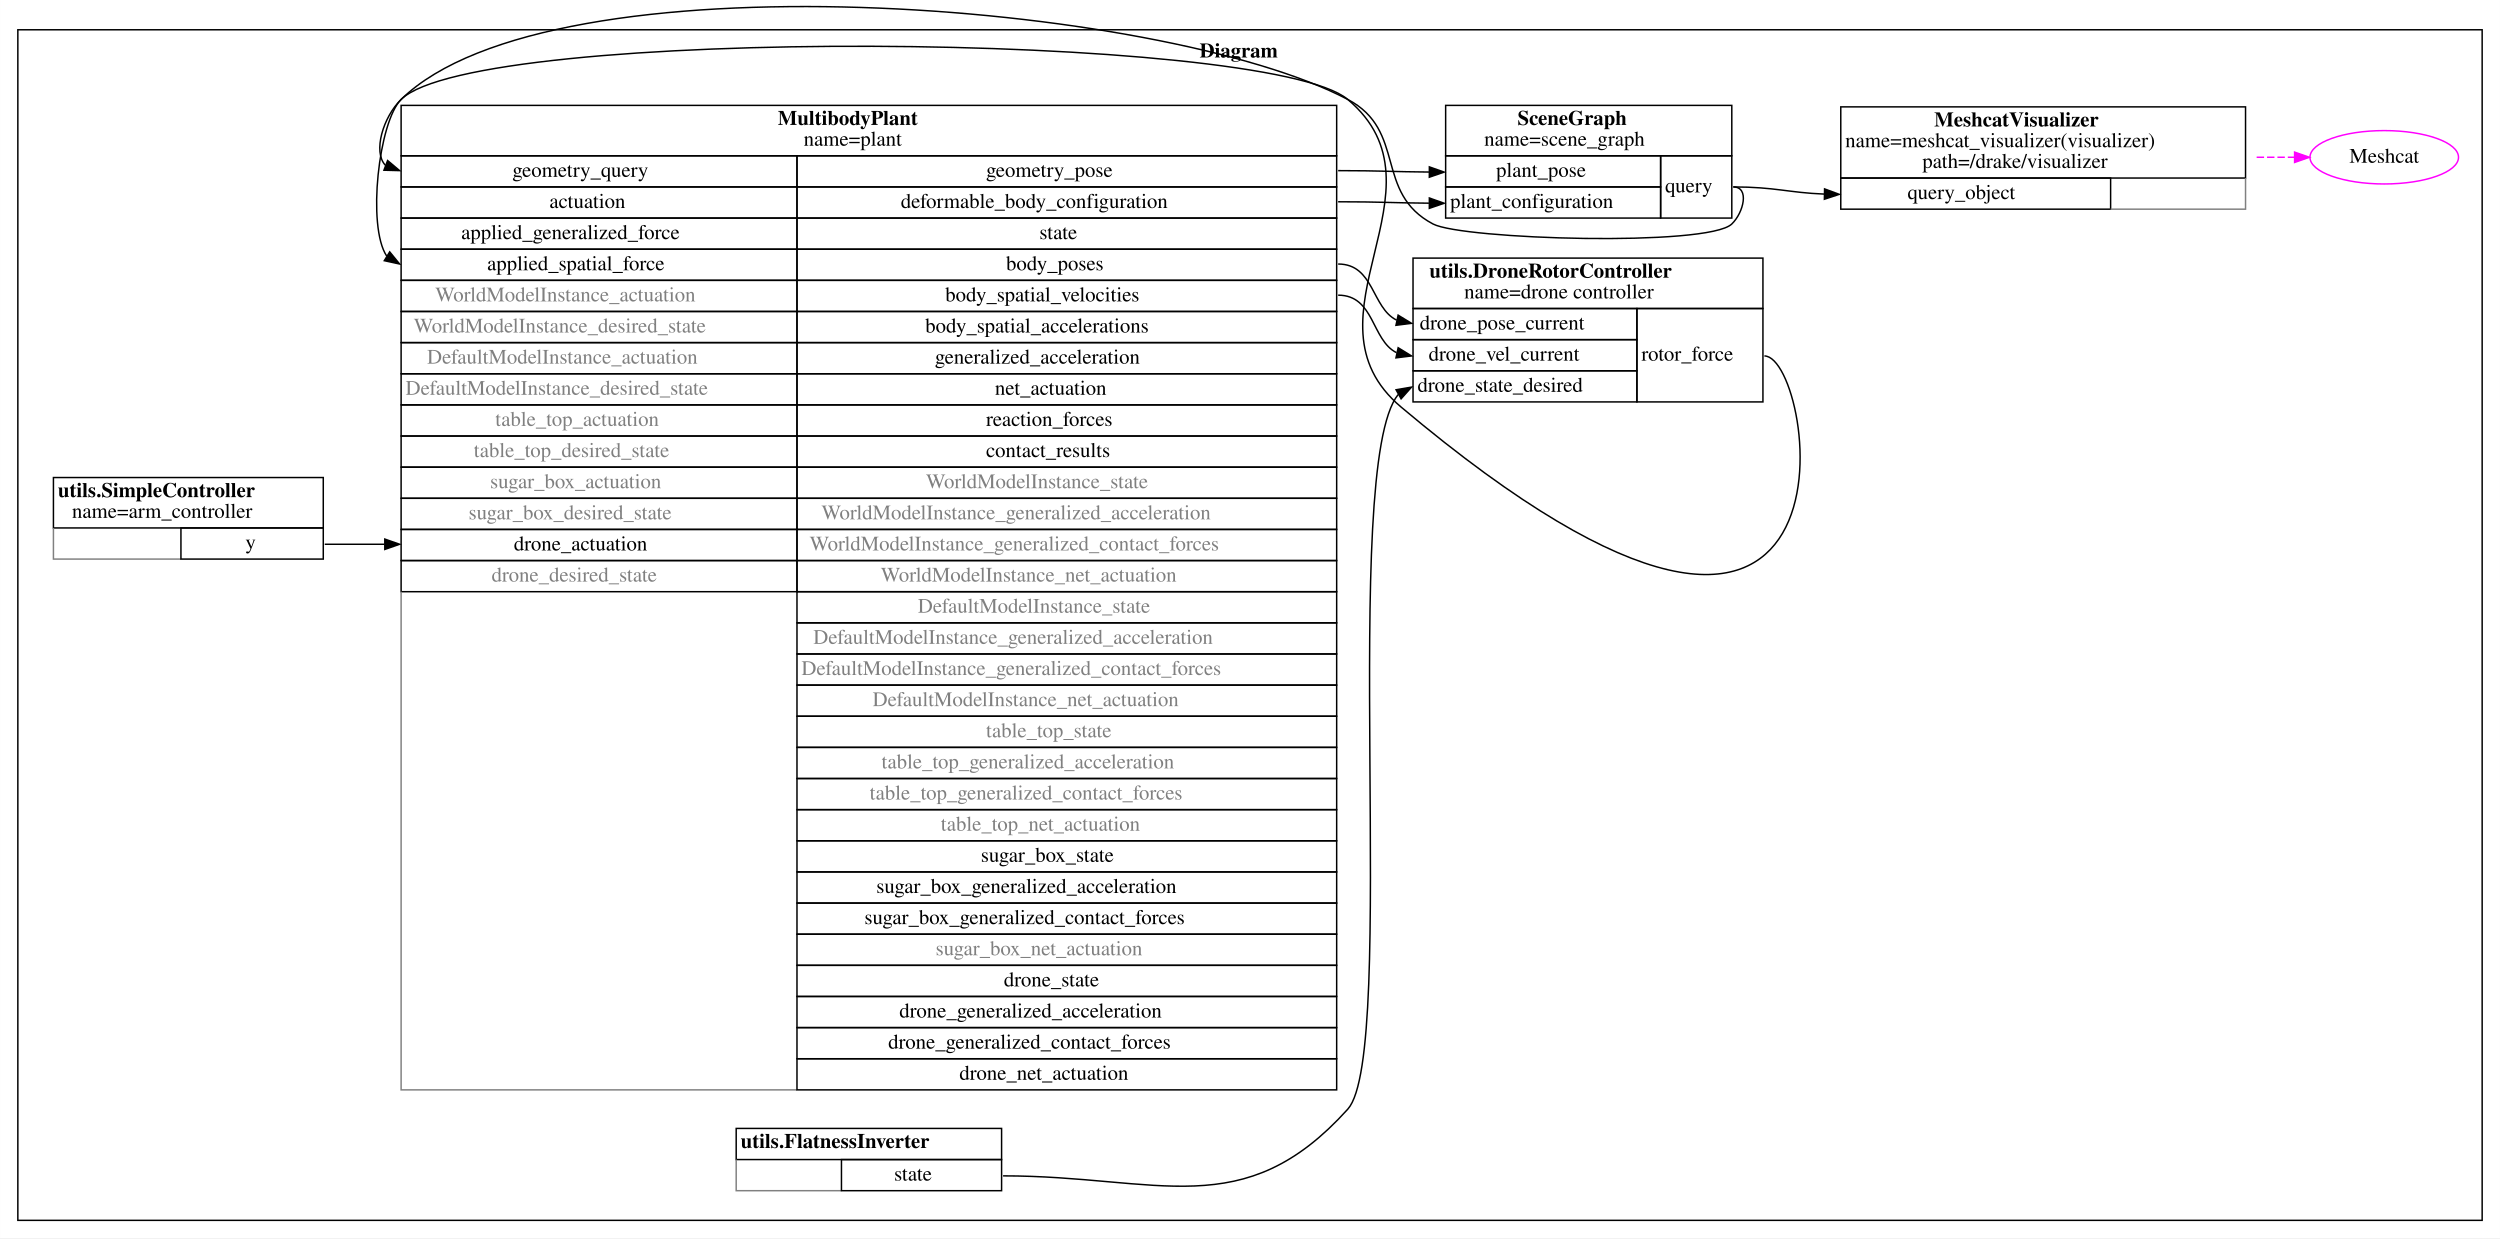
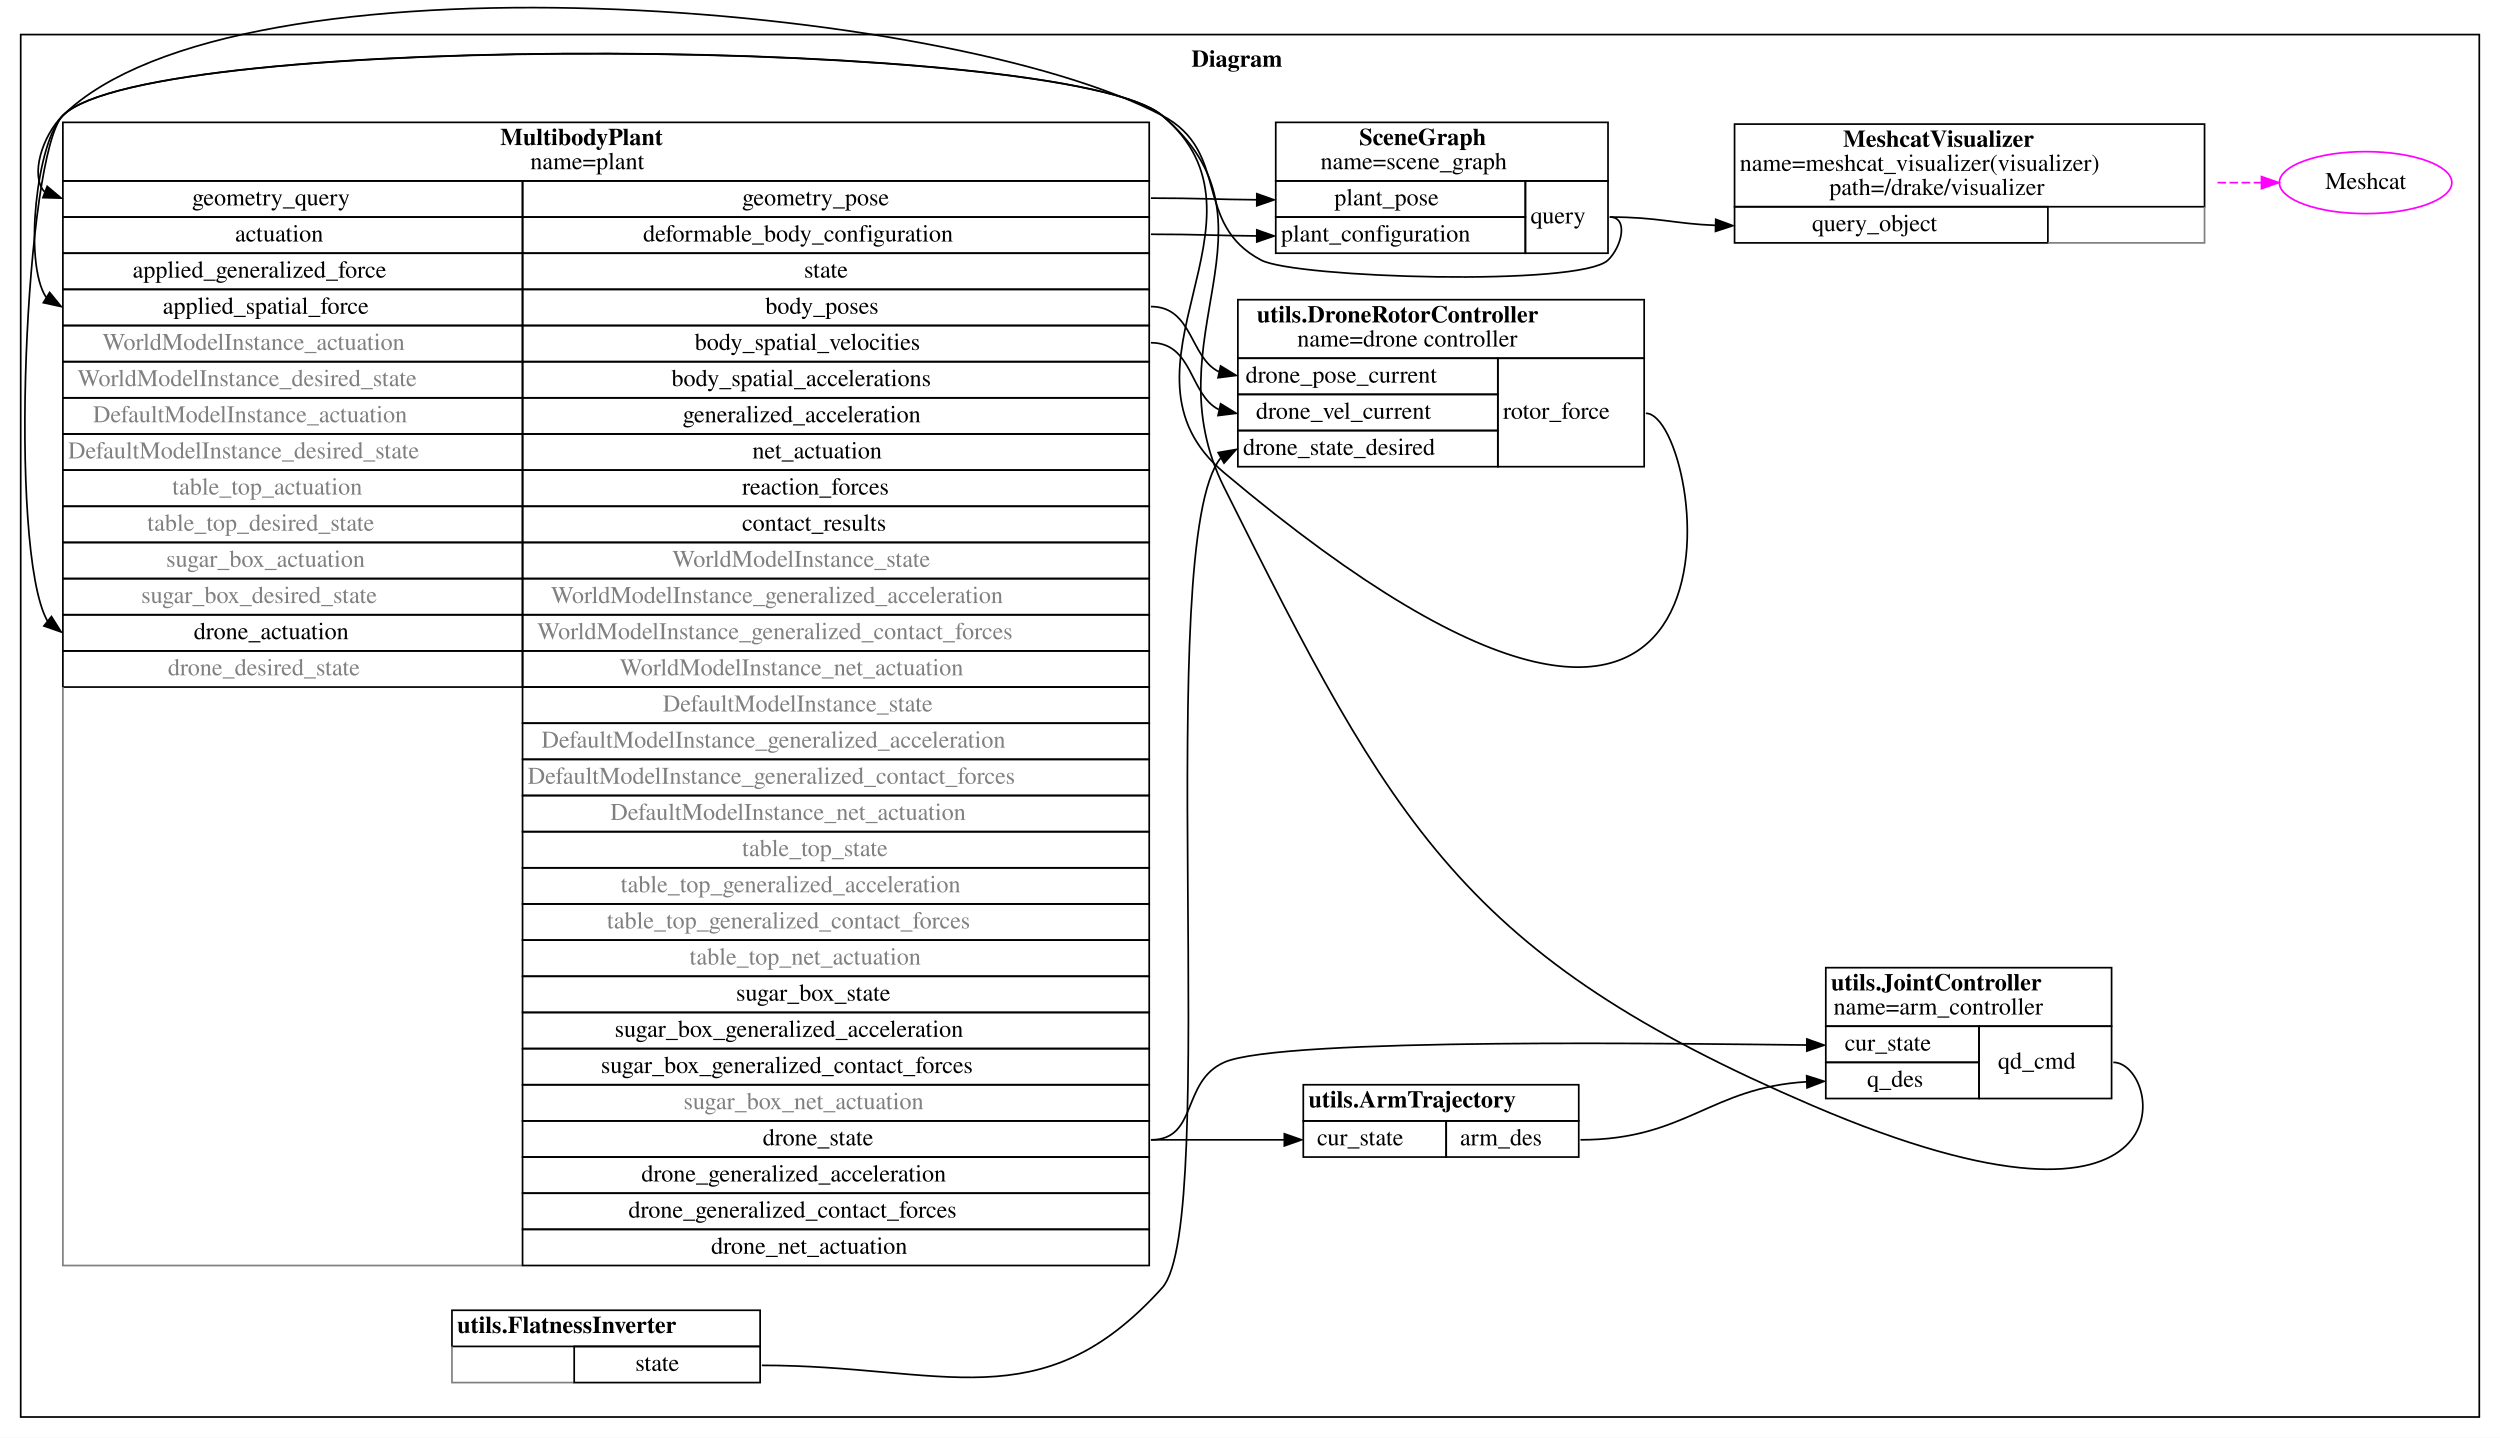
- <svg xmlns="http://www.w3.org/2000/svg" width="1686pt" height="835pt" viewBox="0.00 0.00 1686.09 835.08">
+ <svg xmlns="http://www.w3.org/2000/svg" width="1452pt" height="835pt" viewBox="0.00 0.00 1452.09 835.08">
  <g id="graph0" class="graph" transform="scale(1 1) rotate(0) translate(4 831.08)">
-     <polygon fill="white" stroke="transparent" points="-4,4 -4,-831.08 1682.09,-831.08 1682.09,4 -4,4" />
+     <polygon fill="white" stroke="transparent" points="-4,4 -4,-831.08 1448.09,-831.08 1448.09,4 -4,4" />
    <g id="clust1" class="cluster">
-       <polygon fill="none" stroke="black" points="8,-8 8,-811 1670.09,-811 1670.09,-8 8,-8" />
-       <text text-anchor="start" x="805.05" y="-792.3" font-family="Times,serif" font-weight="bold" font-size="14.00">Diagram</text>
+       <polygon fill="none" stroke="black" points="8,-8 8,-811 1436.09,-811 1436.09,-8 8,-8" />
+       <text text-anchor="start" x="688.05" y="-792.3" font-family="Times,serif" font-weight="bold" font-size="14.00">Diagram</text>
    </g>
    <g id="clust2" class="cluster">
-       <polygon fill="none" stroke="white" points="16,-16 16,-772 1662.09,-772 1662.09,-16 16,-16" />
+       <polygon fill="none" stroke="white" points="16,-16 16,-772 1428.09,-772 1428.09,-16 16,-16" />
    </g>
    <g id="node1" class="node">
-       <polygon fill="none" stroke="black" points="266.5,-726 266.5,-760 897.5,-760 897.5,-726 266.5,-726" />
-       <text text-anchor="start" x="520.5" y="-746.8" font-family="Times,serif" font-weight="bold" font-size="14.00">MultibodyPlant</text>
-       <text text-anchor="start" x="538" y="-732.8" font-family="Times,serif" font-size="14.00">name=plant</text>
-       <polygon fill="none" stroke="black" points="266.5,-705 266.5,-726 533.5,-726 533.5,-705 266.5,-705" />
-       <text text-anchor="start" x="341.5" y="-711.8" font-family="Times,serif" font-size="14.00">geometry_query</text>
-       <polygon fill="none" stroke="black" points="533.5,-705 533.5,-726 897.5,-726 897.5,-705 533.5,-705" />
-       <text text-anchor="start" x="661" y="-711.8" font-family="Times,serif" font-size="14.00">geometry_pose</text>
-       <polygon fill="none" stroke="black" points="266.5,-684 266.5,-705 533.5,-705 533.5,-684 266.5,-684" />
-       <text text-anchor="start" x="366.5" y="-690.8" font-family="Times,serif" font-size="14.00">actuation</text>
-       <polygon fill="none" stroke="black" points="533.5,-684 533.5,-705 897.5,-705 897.5,-684 533.5,-684" />
-       <text text-anchor="start" x="603.5" y="-690.8" font-family="Times,serif" font-size="14.00">deformable_body_configuration</text>
-       <polygon fill="none" stroke="black" points="266.5,-663 266.5,-684 533.5,-684 533.5,-663 266.5,-663" />
-       <text text-anchor="start" x="307" y="-669.8" font-family="Times,serif" font-size="14.00">applied_generalized_force</text>
-       <polygon fill="none" stroke="black" points="533.5,-663 533.5,-684 897.5,-684 897.5,-663 533.5,-663" />
-       <text text-anchor="start" x="697" y="-669.8" font-family="Times,serif" font-size="14.00">state</text>
-       <polygon fill="none" stroke="black" points="266.5,-642 266.5,-663 533.5,-663 533.5,-642 266.5,-642" />
-       <text text-anchor="start" x="324.5" y="-648.8" font-family="Times,serif" font-size="14.00">applied_spatial_force</text>
-       <polygon fill="none" stroke="black" points="533.5,-642 533.5,-663 897.5,-663 897.5,-642 533.5,-642" />
-       <text text-anchor="start" x="674.5" y="-648.8" font-family="Times,serif" font-size="14.00">body_poses</text>
-       <polygon fill="none" stroke="black" points="266.5,-621 266.5,-642 533.5,-642 533.5,-621 266.5,-621" />
-       <text text-anchor="start" x="289.5" y="-627.8" font-family="Times,serif" font-size="14.00" fill="grey">WorldModelInstance_actuation</text>
-       <polygon fill="none" stroke="black" points="533.5,-621 533.5,-642 897.5,-642 897.5,-621 533.5,-621" />
-       <text text-anchor="start" x="633.5" y="-627.8" font-family="Times,serif" font-size="14.00">body_spatial_velocities</text>
-       <polygon fill="none" stroke="black" points="266.5,-600 266.5,-621 533.5,-621 533.5,-600 266.5,-600" />
-       <text text-anchor="start" x="275" y="-606.8" font-family="Times,serif" font-size="14.00" fill="grey">WorldModelInstance_desired_state</text>
-       <polygon fill="none" stroke="black" points="533.5,-600 533.5,-621 897.5,-621 897.5,-600 533.5,-600" />
-       <text text-anchor="start" x="620" y="-606.8" font-family="Times,serif" font-size="14.00">body_spatial_accelerations</text>
-       <polygon fill="none" stroke="black" points="266.5,-579 266.5,-600 533.5,-600 533.5,-579 266.5,-579" />
-       <text text-anchor="start" x="284" y="-585.8" font-family="Times,serif" font-size="14.00" fill="grey">DefaultModelInstance_actuation</text>
-       <polygon fill="none" stroke="black" points="533.5,-579 533.5,-600 897.5,-600 897.5,-579 533.5,-579" />
-       <text text-anchor="start" x="626.5" y="-585.8" font-family="Times,serif" font-size="14.00">generalized_acceleration</text>
-       <polygon fill="none" stroke="black" points="266.5,-558 266.5,-579 533.5,-579 533.5,-558 266.5,-558" />
-       <text text-anchor="start" x="269.5" y="-564.8" font-family="Times,serif" font-size="14.00" fill="grey">DefaultModelInstance_desired_state</text>
-       <polygon fill="none" stroke="black" points="533.5,-558 533.5,-579 897.5,-579 897.5,-558 533.5,-558" />
-       <text text-anchor="start" x="667" y="-564.8" font-family="Times,serif" font-size="14.00">net_actuation</text>
-       <polygon fill="none" stroke="black" points="266.5,-537 266.5,-558 533.5,-558 533.5,-537 266.5,-537" />
-       <text text-anchor="start" x="330" y="-543.8" font-family="Times,serif" font-size="14.00" fill="grey">table_top_actuation</text>
-       <polygon fill="none" stroke="black" points="533.5,-537 533.5,-558 897.5,-558 897.5,-537 533.5,-537" />
-       <text text-anchor="start" x="661" y="-543.8" font-family="Times,serif" font-size="14.00">reaction_forces</text>
-       <polygon fill="none" stroke="black" points="266.5,-516 266.5,-537 533.5,-537 533.5,-516 266.5,-516" />
-       <text text-anchor="start" x="315.5" y="-522.8" font-family="Times,serif" font-size="14.00" fill="grey">table_top_desired_state</text>
-       <polygon fill="none" stroke="black" points="533.5,-516 533.5,-537 897.5,-537 897.5,-516 533.5,-516" />
-       <text text-anchor="start" x="661" y="-522.8" font-family="Times,serif" font-size="14.00">contact_results</text>
-       <polygon fill="none" stroke="black" points="266.5,-495 266.5,-516 533.5,-516 533.5,-495 266.5,-495" />
-       <text text-anchor="start" x="326.5" y="-501.8" font-family="Times,serif" font-size="14.00" fill="grey">sugar_box_actuation</text>
-       <polygon fill="none" stroke="black" points="533.5,-495 533.5,-516 897.5,-516 897.5,-495 533.5,-495" />
-       <text text-anchor="start" x="620.5" y="-501.8" font-family="Times,serif" font-size="14.00" fill="grey">WorldModelInstance_state</text>
-       <polygon fill="none" stroke="black" points="266.5,-474 266.5,-495 533.5,-495 533.5,-474 266.5,-474" />
-       <text text-anchor="start" x="312" y="-480.8" font-family="Times,serif" font-size="14.00" fill="grey">sugar_box_desired_state</text>
-       <polygon fill="none" stroke="black" points="533.5,-474 533.5,-495 897.5,-495 897.5,-474 533.5,-474" />
-       <text text-anchor="start" x="550" y="-480.8" font-family="Times,serif" font-size="14.00" fill="grey">WorldModelInstance_generalized_acceleration</text>
-       <polygon fill="none" stroke="black" points="266.5,-453 266.5,-474 533.5,-474 533.5,-453 266.5,-453" />
-       <text text-anchor="start" x="342.5" y="-459.8" font-family="Times,serif" font-size="14.00">drone_actuation</text>
-       <polygon fill="none" stroke="black" points="533.5,-453 533.5,-474 897.5,-474 897.5,-453 533.5,-453" />
-       <text text-anchor="start" x="542" y="-459.8" font-family="Times,serif" font-size="14.00" fill="grey">WorldModelInstance_generalized_contact_forces</text>
-       <polygon fill="none" stroke="black" points="266.5,-432 266.5,-453 533.5,-453 533.5,-432 266.5,-432" />
-       <text text-anchor="start" x="327.5" y="-438.8" font-family="Times,serif" font-size="14.00" fill="grey">drone_desired_state</text>
-       <polygon fill="none" stroke="black" points="533.5,-432 533.5,-453 897.5,-453 897.5,-432 533.5,-432" />
-       <text text-anchor="start" x="590" y="-438.8" font-family="Times,serif" font-size="14.00" fill="grey">WorldModelInstance_net_actuation</text>
-       <polyline fill="none" stroke="grey" points="266.5,-432 266.5,-96 533.5,-96 " />
-       <polygon fill="none" stroke="black" points="533.5,-411 533.5,-432 897.5,-432 897.5,-411 533.5,-411" />
-       <text text-anchor="start" x="615" y="-417.8" font-family="Times,serif" font-size="14.00" fill="grey">DefaultModelInstance_state</text>
-       <polygon fill="none" stroke="black" points="533.5,-390 533.5,-411 897.5,-411 897.5,-390 533.5,-390" />
-       <text text-anchor="start" x="544.5" y="-396.8" font-family="Times,serif" font-size="14.00" fill="grey">DefaultModelInstance_generalized_acceleration</text>
-       <polygon fill="none" stroke="black" points="533.5,-369 533.5,-390 897.5,-390 897.5,-369 533.5,-369" />
-       <text text-anchor="start" x="536.5" y="-375.8" font-family="Times,serif" font-size="14.00" fill="grey">DefaultModelInstance_generalized_contact_forces</text>
-       <polygon fill="none" stroke="black" points="533.5,-348 533.5,-369 897.5,-369 897.5,-348 533.5,-348" />
-       <text text-anchor="start" x="584.5" y="-354.8" font-family="Times,serif" font-size="14.00" fill="grey">DefaultModelInstance_net_actuation</text>
-       <polygon fill="none" stroke="black" points="533.5,-327 533.5,-348 897.5,-348 897.5,-327 533.5,-327" />
-       <text text-anchor="start" x="661" y="-333.8" font-family="Times,serif" font-size="14.00" fill="grey">table_top_state</text>
-       <polygon fill="none" stroke="black" points="533.5,-306 533.5,-327 897.5,-327 897.5,-306 533.5,-306" />
-       <text text-anchor="start" x="590.5" y="-312.8" font-family="Times,serif" font-size="14.00" fill="grey">table_top_generalized_acceleration</text>
-       <polygon fill="none" stroke="black" points="533.5,-285 533.5,-306 897.5,-306 897.5,-285 533.5,-285" />
-       <text text-anchor="start" x="582.5" y="-291.8" font-family="Times,serif" font-size="14.00" fill="grey">table_top_generalized_contact_forces</text>
-       <polygon fill="none" stroke="black" points="533.5,-264 533.5,-285 897.5,-285 897.5,-264 533.5,-264" />
-       <text text-anchor="start" x="630.5" y="-270.8" font-family="Times,serif" font-size="14.00" fill="grey">table_top_net_actuation</text>
-       <polygon fill="none" stroke="black" points="533.5,-243 533.5,-264 897.5,-264 897.5,-243 533.5,-243" />
-       <text text-anchor="start" x="657.5" y="-249.8" font-family="Times,serif" font-size="14.00">sugar_box_state</text>
-       <polygon fill="none" stroke="black" points="533.5,-222 533.5,-243 897.5,-243 897.5,-222 533.5,-222" />
-       <text text-anchor="start" x="587" y="-228.8" font-family="Times,serif" font-size="14.00">sugar_box_generalized_acceleration</text>
-       <polygon fill="none" stroke="black" points="533.5,-201 533.5,-222 897.5,-222 897.5,-201 533.5,-201" />
-       <text text-anchor="start" x="579" y="-207.8" font-family="Times,serif" font-size="14.00">sugar_box_generalized_contact_forces</text>
-       <polygon fill="none" stroke="black" points="533.5,-180 533.5,-201 897.5,-201 897.5,-180 533.5,-180" />
-       <text text-anchor="start" x="627" y="-186.8" font-family="Times,serif" font-size="14.00" fill="grey">sugar_box_net_actuation</text>
-       <polygon fill="none" stroke="black" points="533.5,-159 533.5,-180 897.5,-180 897.5,-159 533.5,-159" />
-       <text text-anchor="start" x="673" y="-165.8" font-family="Times,serif" font-size="14.00">drone_state</text>
-       <polygon fill="none" stroke="black" points="533.5,-138 533.5,-159 897.5,-159 897.5,-138 533.5,-138" />
-       <text text-anchor="start" x="602.5" y="-144.8" font-family="Times,serif" font-size="14.00">drone_generalized_acceleration</text>
-       <polygon fill="none" stroke="black" points="533.5,-117 533.5,-138 897.5,-138 897.5,-117 533.5,-117" />
-       <text text-anchor="start" x="595" y="-123.8" font-family="Times,serif" font-size="14.00">drone_generalized_contact_forces</text>
-       <polygon fill="none" stroke="black" points="533.5,-96 533.5,-117 897.5,-117 897.5,-96 533.5,-96" />
-       <text text-anchor="start" x="643" y="-102.8" font-family="Times,serif" font-size="14.00">drone_net_actuation</text>
+       <polygon fill="none" stroke="black" points="32.5,-726 32.5,-760 663.5,-760 663.5,-726 32.5,-726" />
+       <text text-anchor="start" x="286.5" y="-746.8" font-family="Times,serif" font-weight="bold" font-size="14.00">MultibodyPlant</text>
+       <text text-anchor="start" x="304" y="-732.8" font-family="Times,serif" font-size="14.00">name=plant</text>
+       <polygon fill="none" stroke="black" points="32.5,-705 32.5,-726 299.5,-726 299.5,-705 32.5,-705" />
+       <text text-anchor="start" x="107.5" y="-711.8" font-family="Times,serif" font-size="14.00">geometry_query</text>
+       <polygon fill="none" stroke="black" points="299.5,-705 299.5,-726 663.5,-726 663.5,-705 299.5,-705" />
+       <text text-anchor="start" x="427" y="-711.8" font-family="Times,serif" font-size="14.00">geometry_pose</text>
+       <polygon fill="none" stroke="black" points="32.5,-684 32.5,-705 299.5,-705 299.5,-684 32.5,-684" />
+       <text text-anchor="start" x="132.5" y="-690.8" font-family="Times,serif" font-size="14.00">actuation</text>
+       <polygon fill="none" stroke="black" points="299.5,-684 299.5,-705 663.5,-705 663.5,-684 299.5,-684" />
+       <text text-anchor="start" x="369.5" y="-690.8" font-family="Times,serif" font-size="14.00">deformable_body_configuration</text>
+       <polygon fill="none" stroke="black" points="32.5,-663 32.5,-684 299.5,-684 299.5,-663 32.5,-663" />
+       <text text-anchor="start" x="73" y="-669.8" font-family="Times,serif" font-size="14.00">applied_generalized_force</text>
+       <polygon fill="none" stroke="black" points="299.5,-663 299.5,-684 663.5,-684 663.5,-663 299.5,-663" />
+       <text text-anchor="start" x="463" y="-669.8" font-family="Times,serif" font-size="14.00">state</text>
+       <polygon fill="none" stroke="black" points="32.5,-642 32.5,-663 299.5,-663 299.5,-642 32.5,-642" />
+       <text text-anchor="start" x="90.5" y="-648.8" font-family="Times,serif" font-size="14.00">applied_spatial_force</text>
+       <polygon fill="none" stroke="black" points="299.5,-642 299.5,-663 663.5,-663 663.5,-642 299.5,-642" />
+       <text text-anchor="start" x="440.5" y="-648.8" font-family="Times,serif" font-size="14.00">body_poses</text>
+       <polygon fill="none" stroke="black" points="32.5,-621 32.5,-642 299.5,-642 299.5,-621 32.5,-621" />
+       <text text-anchor="start" x="55.5" y="-627.8" font-family="Times,serif" font-size="14.00" fill="grey">WorldModelInstance_actuation</text>
+       <polygon fill="none" stroke="black" points="299.5,-621 299.5,-642 663.5,-642 663.5,-621 299.5,-621" />
+       <text text-anchor="start" x="399.5" y="-627.8" font-family="Times,serif" font-size="14.00">body_spatial_velocities</text>
+       <polygon fill="none" stroke="black" points="32.5,-600 32.5,-621 299.5,-621 299.5,-600 32.5,-600" />
+       <text text-anchor="start" x="41" y="-606.8" font-family="Times,serif" font-size="14.00" fill="grey">WorldModelInstance_desired_state</text>
+       <polygon fill="none" stroke="black" points="299.5,-600 299.5,-621 663.5,-621 663.5,-600 299.5,-600" />
+       <text text-anchor="start" x="386" y="-606.8" font-family="Times,serif" font-size="14.00">body_spatial_accelerations</text>
+       <polygon fill="none" stroke="black" points="32.5,-579 32.5,-600 299.5,-600 299.5,-579 32.5,-579" />
+       <text text-anchor="start" x="50" y="-585.8" font-family="Times,serif" font-size="14.00" fill="grey">DefaultModelInstance_actuation</text>
+       <polygon fill="none" stroke="black" points="299.5,-579 299.5,-600 663.5,-600 663.5,-579 299.5,-579" />
+       <text text-anchor="start" x="392.5" y="-585.8" font-family="Times,serif" font-size="14.00">generalized_acceleration</text>
+       <polygon fill="none" stroke="black" points="32.5,-558 32.5,-579 299.5,-579 299.5,-558 32.5,-558" />
+       <text text-anchor="start" x="35.5" y="-564.8" font-family="Times,serif" font-size="14.00" fill="grey">DefaultModelInstance_desired_state</text>
+       <polygon fill="none" stroke="black" points="299.5,-558 299.5,-579 663.5,-579 663.5,-558 299.5,-558" />
+       <text text-anchor="start" x="433" y="-564.8" font-family="Times,serif" font-size="14.00">net_actuation</text>
+       <polygon fill="none" stroke="black" points="32.5,-537 32.5,-558 299.5,-558 299.5,-537 32.5,-537" />
+       <text text-anchor="start" x="96" y="-543.8" font-family="Times,serif" font-size="14.00" fill="grey">table_top_actuation</text>
+       <polygon fill="none" stroke="black" points="299.5,-537 299.5,-558 663.5,-558 663.5,-537 299.5,-537" />
+       <text text-anchor="start" x="427" y="-543.8" font-family="Times,serif" font-size="14.00">reaction_forces</text>
+       <polygon fill="none" stroke="black" points="32.5,-516 32.5,-537 299.5,-537 299.5,-516 32.5,-516" />
+       <text text-anchor="start" x="81.5" y="-522.8" font-family="Times,serif" font-size="14.00" fill="grey">table_top_desired_state</text>
+       <polygon fill="none" stroke="black" points="299.5,-516 299.5,-537 663.5,-537 663.5,-516 299.5,-516" />
+       <text text-anchor="start" x="427" y="-522.8" font-family="Times,serif" font-size="14.00">contact_results</text>
+       <polygon fill="none" stroke="black" points="32.5,-495 32.5,-516 299.5,-516 299.5,-495 32.5,-495" />
+       <text text-anchor="start" x="92.5" y="-501.8" font-family="Times,serif" font-size="14.00" fill="grey">sugar_box_actuation</text>
+       <polygon fill="none" stroke="black" points="299.5,-495 299.5,-516 663.5,-516 663.5,-495 299.5,-495" />
+       <text text-anchor="start" x="386.5" y="-501.8" font-family="Times,serif" font-size="14.00" fill="grey">WorldModelInstance_state</text>
+       <polygon fill="none" stroke="black" points="32.5,-474 32.5,-495 299.5,-495 299.5,-474 32.5,-474" />
+       <text text-anchor="start" x="78" y="-480.8" font-family="Times,serif" font-size="14.00" fill="grey">sugar_box_desired_state</text>
+       <polygon fill="none" stroke="black" points="299.5,-474 299.5,-495 663.5,-495 663.5,-474 299.5,-474" />
+       <text text-anchor="start" x="316" y="-480.8" font-family="Times,serif" font-size="14.00" fill="grey">WorldModelInstance_generalized_acceleration</text>
+       <polygon fill="none" stroke="black" points="32.5,-453 32.5,-474 299.5,-474 299.5,-453 32.5,-453" />
+       <text text-anchor="start" x="108.5" y="-459.8" font-family="Times,serif" font-size="14.00">drone_actuation</text>
+       <polygon fill="none" stroke="black" points="299.5,-453 299.5,-474 663.5,-474 663.5,-453 299.5,-453" />
+       <text text-anchor="start" x="308" y="-459.8" font-family="Times,serif" font-size="14.00" fill="grey">WorldModelInstance_generalized_contact_forces</text>
+       <polygon fill="none" stroke="black" points="32.5,-432 32.5,-453 299.5,-453 299.5,-432 32.5,-432" />
+       <text text-anchor="start" x="93.5" y="-438.8" font-family="Times,serif" font-size="14.00" fill="grey">drone_desired_state</text>
+       <polygon fill="none" stroke="black" points="299.5,-432 299.5,-453 663.5,-453 663.5,-432 299.5,-432" />
+       <text text-anchor="start" x="356" y="-438.8" font-family="Times,serif" font-size="14.00" fill="grey">WorldModelInstance_net_actuation</text>
+       <polyline fill="none" stroke="grey" points="32.5,-432 32.5,-96 299.5,-96 " />
+       <polygon fill="none" stroke="black" points="299.5,-411 299.5,-432 663.5,-432 663.5,-411 299.5,-411" />
+       <text text-anchor="start" x="381" y="-417.8" font-family="Times,serif" font-size="14.00" fill="grey">DefaultModelInstance_state</text>
+       <polygon fill="none" stroke="black" points="299.5,-390 299.5,-411 663.5,-411 663.5,-390 299.5,-390" />
+       <text text-anchor="start" x="310.5" y="-396.8" font-family="Times,serif" font-size="14.00" fill="grey">DefaultModelInstance_generalized_acceleration</text>
+       <polygon fill="none" stroke="black" points="299.5,-369 299.5,-390 663.5,-390 663.5,-369 299.5,-369" />
+       <text text-anchor="start" x="302.5" y="-375.8" font-family="Times,serif" font-size="14.00" fill="grey">DefaultModelInstance_generalized_contact_forces</text>
+       <polygon fill="none" stroke="black" points="299.5,-348 299.5,-369 663.5,-369 663.5,-348 299.5,-348" />
+       <text text-anchor="start" x="350.5" y="-354.8" font-family="Times,serif" font-size="14.00" fill="grey">DefaultModelInstance_net_actuation</text>
+       <polygon fill="none" stroke="black" points="299.5,-327 299.5,-348 663.5,-348 663.5,-327 299.5,-327" />
+       <text text-anchor="start" x="427" y="-333.8" font-family="Times,serif" font-size="14.00" fill="grey">table_top_state</text>
+       <polygon fill="none" stroke="black" points="299.5,-306 299.5,-327 663.5,-327 663.5,-306 299.5,-306" />
+       <text text-anchor="start" x="356.5" y="-312.8" font-family="Times,serif" font-size="14.00" fill="grey">table_top_generalized_acceleration</text>
+       <polygon fill="none" stroke="black" points="299.5,-285 299.5,-306 663.5,-306 663.5,-285 299.5,-285" />
+       <text text-anchor="start" x="348.5" y="-291.8" font-family="Times,serif" font-size="14.00" fill="grey">table_top_generalized_contact_forces</text>
+       <polygon fill="none" stroke="black" points="299.5,-264 299.5,-285 663.5,-285 663.5,-264 299.5,-264" />
+       <text text-anchor="start" x="396.5" y="-270.8" font-family="Times,serif" font-size="14.00" fill="grey">table_top_net_actuation</text>
+       <polygon fill="none" stroke="black" points="299.5,-243 299.5,-264 663.5,-264 663.5,-243 299.5,-243" />
+       <text text-anchor="start" x="423.5" y="-249.8" font-family="Times,serif" font-size="14.00">sugar_box_state</text>
+       <polygon fill="none" stroke="black" points="299.5,-222 299.5,-243 663.5,-243 663.5,-222 299.5,-222" />
+       <text text-anchor="start" x="353" y="-228.8" font-family="Times,serif" font-size="14.00">sugar_box_generalized_acceleration</text>
+       <polygon fill="none" stroke="black" points="299.5,-201 299.5,-222 663.5,-222 663.5,-201 299.5,-201" />
+       <text text-anchor="start" x="345" y="-207.8" font-family="Times,serif" font-size="14.00">sugar_box_generalized_contact_forces</text>
+       <polygon fill="none" stroke="black" points="299.5,-180 299.5,-201 663.5,-201 663.5,-180 299.5,-180" />
+       <text text-anchor="start" x="393" y="-186.8" font-family="Times,serif" font-size="14.00" fill="grey">sugar_box_net_actuation</text>
+       <polygon fill="none" stroke="black" points="299.5,-159 299.5,-180 663.5,-180 663.5,-159 299.5,-159" />
+       <text text-anchor="start" x="439" y="-165.8" font-family="Times,serif" font-size="14.00">drone_state</text>
+       <polygon fill="none" stroke="black" points="299.5,-138 299.5,-159 663.5,-159 663.5,-138 299.5,-138" />
+       <text text-anchor="start" x="368.5" y="-144.8" font-family="Times,serif" font-size="14.00">drone_generalized_acceleration</text>
+       <polygon fill="none" stroke="black" points="299.5,-117 299.5,-138 663.5,-138 663.5,-117 299.5,-117" />
+       <text text-anchor="start" x="361" y="-123.8" font-family="Times,serif" font-size="14.00">drone_generalized_contact_forces</text>
+       <polygon fill="none" stroke="black" points="299.5,-96 299.5,-117 663.5,-117 663.5,-96 299.5,-96" />
+       <text text-anchor="start" x="409" y="-102.8" font-family="Times,serif" font-size="14.00">drone_net_actuation</text>
    </g>
    <g id="node2" class="node">
-       <polygon fill="none" stroke="black" points="971,-726 971,-760 1164,-760 1164,-726 971,-726" />
-       <text text-anchor="start" x="1019.5" y="-746.8" font-family="Times,serif" font-weight="bold" font-size="14.00">SceneGraph</text>
-       <text text-anchor="start" x="997" y="-732.8" font-family="Times,serif" font-size="14.00">name=scene_graph</text>
-       <polygon fill="none" stroke="black" points="971,-705 971,-726 1116,-726 1116,-705 971,-705" />
-       <text text-anchor="start" x="1005" y="-711.8" font-family="Times,serif" font-size="14.00">plant_pose</text>
-       <polygon fill="none" stroke="black" points="1116,-684 1116,-726 1164,-726 1164,-684 1116,-684" />
-       <text text-anchor="start" x="1119" y="-701.3" font-family="Times,serif" font-size="14.00">query</text>
-       <polygon fill="none" stroke="black" points="971,-684 971,-705 1116,-705 1116,-684 971,-684" />
-       <text text-anchor="start" x="974" y="-690.8" font-family="Times,serif" font-size="14.00">plant_configuration</text>
+       <polygon fill="none" stroke="black" points="737,-726 737,-760 930,-760 930,-726 737,-726" />
+       <text text-anchor="start" x="785.5" y="-746.8" font-family="Times,serif" font-weight="bold" font-size="14.00">SceneGraph</text>
+       <text text-anchor="start" x="763" y="-732.8" font-family="Times,serif" font-size="14.00">name=scene_graph</text>
+       <polygon fill="none" stroke="black" points="737,-705 737,-726 882,-726 882,-705 737,-705" />
+       <text text-anchor="start" x="771" y="-711.8" font-family="Times,serif" font-size="14.00">plant_pose</text>
+       <polygon fill="none" stroke="black" points="882,-684 882,-726 930,-726 930,-684 882,-684" />
+       <text text-anchor="start" x="885" y="-701.3" font-family="Times,serif" font-size="14.00">query</text>
+       <polygon fill="none" stroke="black" points="737,-684 737,-705 882,-705 882,-684 737,-684" />
+       <text text-anchor="start" x="740" y="-690.8" font-family="Times,serif" font-size="14.00">plant_configuration</text>
    </g>
    <g id="edge2" class="edge">
-       <path fill="none" stroke="black" d="M898.5,-716C926.56,-716 936.03,-715.22 959.73,-715.04" />
-       <polygon fill="black" stroke="black" points="960.01,-718.54 970,-715 959.99,-711.54 960.01,-718.54" />
+       <path fill="none" stroke="black" d="M664.5,-716C692.56,-716 702.03,-715.22 725.73,-715.04" />
+       <polygon fill="black" stroke="black" points="726.01,-718.54 736,-715 725.99,-711.54 726.01,-718.54" />
    </g>
    <g id="edge3" class="edge">
-       <path fill="none" stroke="black" d="M898.5,-695C926.56,-695 936.03,-694.22 959.73,-694.04" />
-       <polygon fill="black" stroke="black" points="960.01,-697.54 970,-694 959.99,-690.54 960.01,-697.54" />
+       <path fill="none" stroke="black" d="M664.5,-695C692.56,-695 702.03,-694.22 725.73,-694.04" />
+       <polygon fill="black" stroke="black" points="726.01,-697.54 736,-694 725.99,-690.54 726.01,-697.54" />
+     </g>
+     <g id="node6" class="node">
+       <polygon fill="none" stroke="black" points="753,-180 753,-201 913,-201 913,-180 753,-180" />
+       <text text-anchor="start" x="756" y="-187.8" font-family="Times,serif" font-weight="bold" font-size="14.00">utils.ArmTrajectory</text>
+       <polygon fill="none" stroke="black" points="753,-159 753,-180 836,-180 836,-159 753,-159" />
+       <text text-anchor="start" x="761" y="-165.8" font-family="Times,serif" font-size="14.00">cur_state</text>
+       <polygon fill="none" stroke="black" points="836,-159 836,-180 913,-180 913,-159 836,-159" />
+       <text text-anchor="start" x="844" y="-165.8" font-family="Times,serif" font-size="14.00">arm_des</text>
+     </g>
+     <g id="edge7" class="edge">
+       <path fill="none" stroke="black" d="M664.5,-169C699.74,-169 711.03,-169 741.78,-169" />
+       <polygon fill="black" stroke="black" points="742,-172.5 752,-169 742,-165.5 742,-172.5" />
    </g>
    <g id="node7" class="node">
-       <polygon fill="none" stroke="black" points="949,-623 949,-657 1185,-657 1185,-623 949,-623" />
-       <text text-anchor="start" x="960" y="-643.8" font-family="Times,serif" font-weight="bold" font-size="14.00">utils.DroneRotorController</text>
-       <text text-anchor="start" x="983.5" y="-629.8" font-family="Times,serif" font-size="14.00">name=drone controller</text>
-       <polygon fill="none" stroke="black" points="949,-602 949,-623 1100,-623 1100,-602 949,-602" />
-       <text text-anchor="start" x="953.5" y="-608.8" font-family="Times,serif" font-size="14.00">drone_pose_current</text>
-       <polygon fill="none" stroke="black" points="1100,-560 1100,-623 1185,-623 1185,-560 1100,-560" />
-       <text text-anchor="start" x="1103" y="-587.8" font-family="Times,serif" font-size="14.00">rotor_force</text>
-       <polygon fill="none" stroke="black" points="949,-581 949,-602 1100,-602 1100,-581 949,-581" />
-       <text text-anchor="start" x="959.5" y="-587.8" font-family="Times,serif" font-size="14.00">drone_vel_current</text>
-       <polygon fill="none" stroke="black" points="949,-560 949,-581 1100,-581 1100,-560 949,-560" />
-       <text text-anchor="start" x="952" y="-566.8" font-family="Times,serif" font-size="14.00">drone_state_desired</text>
-     </g>
-     <g id="edge7" class="edge">
-       <path fill="none" stroke="black" d="M898.5,-653C922.81,-653 921,-623.46 937.97,-615.15" />
-       <polygon fill="black" stroke="black" points="938.96,-618.52 948,-613 937.49,-611.67 938.96,-618.52" />
+       <polygon fill="none" stroke="black" points="1056.5,-235 1056.5,-269 1222.5,-269 1222.5,-235 1056.5,-235" />
+       <text text-anchor="start" x="1059.5" y="-255.8" font-family="Times,serif" font-weight="bold" font-size="14.00">utils.JointController</text>
+       <text text-anchor="start" x="1061" y="-241.8" font-family="Times,serif" font-size="14.00">name=arm_controller</text>
+       <polygon fill="none" stroke="black" points="1056.5,-214 1056.5,-235 1145.5,-235 1145.5,-214 1056.5,-214" />
+       <text text-anchor="start" x="1067.5" y="-220.8" font-family="Times,serif" font-size="14.00">cur_state</text>
+       <polygon fill="none" stroke="black" points="1145.5,-193 1145.5,-235 1222.5,-235 1222.5,-193 1145.5,-193" />
+       <text text-anchor="start" x="1156.5" y="-210.3" font-family="Times,serif" font-size="14.00">qd_cmd</text>
+       <polygon fill="none" stroke="black" points="1056.5,-193 1056.5,-214 1145.5,-214 1145.5,-193 1056.5,-193" />
+       <text text-anchor="start" x="1080.5" y="-199.8" font-family="Times,serif" font-size="14.00">q_des</text>
    </g>
    <g id="edge8" class="edge">
-       <path fill="none" stroke="black" d="M898.5,-632C923.05,-632 920.86,-601.72 937.89,-593.2" />
-       <polygon fill="black" stroke="black" points="938.98,-596.55 948,-591 937.48,-589.71 938.98,-596.55" />
+       <path fill="none" stroke="black" d="M664.5,-169C692.01,-169 681.9,-202.75 707,-214 740.07,-228.82 982.38,-224.66 1045.2,-224.07" />
+       <polygon fill="black" stroke="black" points="1045.52,-227.56 1055.5,-224 1045.48,-220.56 1045.52,-227.56" />
+     </g>
+     <g id="node8" class="node">
+       <polygon fill="none" stroke="black" points="715,-623 715,-657 951,-657 951,-623 715,-623" />
+       <text text-anchor="start" x="726" y="-643.8" font-family="Times,serif" font-weight="bold" font-size="14.00">utils.DroneRotorController</text>
+       <text text-anchor="start" x="749.5" y="-629.8" font-family="Times,serif" font-size="14.00">name=drone controller</text>
+       <polygon fill="none" stroke="black" points="715,-602 715,-623 866,-623 866,-602 715,-602" />
+       <text text-anchor="start" x="719.5" y="-608.8" font-family="Times,serif" font-size="14.00">drone_pose_current</text>
+       <polygon fill="none" stroke="black" points="866,-560 866,-623 951,-623 951,-560 866,-560" />
+       <text text-anchor="start" x="869" y="-587.8" font-family="Times,serif" font-size="14.00">rotor_force</text>
+       <polygon fill="none" stroke="black" points="715,-581 715,-602 866,-602 866,-581 715,-581" />
+       <text text-anchor="start" x="725.5" y="-587.8" font-family="Times,serif" font-size="14.00">drone_vel_current</text>
+       <polygon fill="none" stroke="black" points="715,-560 715,-581 866,-581 866,-560 715,-560" />
+       <text text-anchor="start" x="718" y="-566.8" font-family="Times,serif" font-size="14.00">drone_state_desired</text>
+     </g>
+     <g id="edge11" class="edge">
+       <path fill="none" stroke="black" d="M664.5,-653C688.81,-653 687,-623.46 703.97,-615.15" />
+       <polygon fill="black" stroke="black" points="704.96,-618.52 714,-613 703.49,-611.67 704.96,-618.52" />
+     </g>
+     <g id="edge12" class="edge">
+       <path fill="none" stroke="black" d="M664.5,-632C689.05,-632 686.86,-601.72 703.89,-593.2" />
+       <polygon fill="black" stroke="black" points="704.98,-596.55 714,-591 703.48,-589.71 704.98,-596.55" />
    </g>
    <g id="edge4" class="edge">
-       <path fill="none" stroke="black" d="M1165,-705C1176.12,-705 1172.02,-687.7 1164,-680 1147.86,-664.49 982.3,-669.56 962.5,-680 922.48,-701.1 945.02,-742.9 905,-764 779.49,-830.18 367.87,-863.28 266.5,-764 254.35,-752.1 247.38,-728.69 255.85,-719.66" />
-       <polygon fill="black" stroke="black" points="257.39,-722.82 265.5,-716 254.91,-716.28 257.39,-722.82" />
+       <path fill="none" stroke="black" d="M931,-705C942.12,-705 938.02,-687.7 930,-680 913.86,-664.49 748.3,-669.56 728.5,-680 688.48,-701.1 711.02,-742.9 671,-764 545.49,-830.18 133.87,-863.28 32.5,-764 20.35,-752.1 13.38,-728.69 21.85,-719.66" />
+       <polygon fill="black" stroke="black" points="23.39,-722.82 31.5,-716 20.91,-716.28 23.39,-722.82" />
    </g>
    <g id="node3" class="node">
-       <polygon fill="none" stroke="black" points="1237.5,-711 1237.5,-759 1510.5,-759 1510.5,-711 1237.5,-711" />
-       <text text-anchor="start" x="1300.5" y="-745.8" font-family="Times,serif" font-weight="bold" font-size="14.00">MeshcatVisualizer</text>
-       <text text-anchor="start" x="1240.5" y="-731.8" font-family="Times,serif" font-size="14.00">name=meshcat_visualizer(visualizer)</text>
-       <text text-anchor="start" x="1292.5" y="-717.8" font-family="Times,serif" font-size="14.00">path=/drake/visualizer</text>
-       <polygon fill="none" stroke="black" points="1237.5,-690 1237.5,-711 1419.5,-711 1419.5,-690 1237.5,-690" />
-       <text text-anchor="start" x="1282.5" y="-696.8" font-family="Times,serif" font-size="14.00">query_object</text>
-       <polyline fill="none" stroke="grey" points="1419.5,-690 1510.5,-690 1510.5,-711 " />
+       <polygon fill="none" stroke="black" points="1003.5,-711 1003.5,-759 1276.5,-759 1276.5,-711 1003.5,-711" />
+       <text text-anchor="start" x="1066.5" y="-745.8" font-family="Times,serif" font-weight="bold" font-size="14.00">MeshcatVisualizer</text>
+       <text text-anchor="start" x="1006.5" y="-731.8" font-family="Times,serif" font-size="14.00">name=meshcat_visualizer(visualizer)</text>
+       <text text-anchor="start" x="1058.5" y="-717.8" font-family="Times,serif" font-size="14.00">path=/drake/visualizer</text>
+       <polygon fill="none" stroke="black" points="1003.5,-690 1003.5,-711 1185.5,-711 1185.5,-690 1003.5,-690" />
+       <text text-anchor="start" x="1048.5" y="-696.8" font-family="Times,serif" font-size="14.00">query_object</text>
+       <polyline fill="none" stroke="grey" points="1185.5,-690 1276.5,-690 1276.5,-711 " />
    </g>
    <g id="edge10" class="edge">
-       <path fill="none" stroke="black" d="M1165,-705C1193.12,-705 1202.49,-701.1 1226.21,-700.19" />
-       <polygon fill="black" stroke="black" points="1226.57,-703.68 1236.5,-700 1226.44,-696.69 1226.57,-703.68" />
+       <path fill="none" stroke="black" d="M931,-705C959.12,-705 968.49,-701.1 992.21,-700.19" />
+       <polygon fill="black" stroke="black" points="992.57,-703.68 1002.5,-700 992.44,-696.69 992.57,-703.68" />
    </g>
    <g id="node4" class="node">
-       <ellipse fill="none" stroke="magenta" cx="1604.05" cy="-725" rx="50.09" ry="18" />
-       <text text-anchor="middle" x="1604.05" y="-721.3" font-family="Times,serif" font-size="14.00">Meshcat</text>
+       <ellipse fill="none" stroke="magenta" cx="1370.05" cy="-725" rx="50.09" ry="18" />
+       <text text-anchor="middle" x="1370.05" y="-721.3" font-family="Times,serif" font-size="14.00">Meshcat</text>
    </g>
    <g id="edge1" class="edge">
-       <path fill="none" stroke="magenta" stroke-dasharray="5,2" d="M1518,-725C1526.19,-725 1534.82,-725 1543.32,-725" />
-       <polygon fill="magenta" stroke="magenta" points="1543.58,-728.5 1553.58,-725 1543.58,-721.5 1543.58,-728.5" />
+       <path fill="none" stroke="magenta" stroke-dasharray="5,2" d="M1284,-725C1292.19,-725 1300.82,-725 1309.32,-725" />
+       <polygon fill="magenta" stroke="magenta" points="1309.58,-728.5 1319.58,-725 1309.58,-721.5 1309.58,-728.5" />
    </g>
    <g id="node5" class="node">
-       <polygon fill="none" stroke="black" points="492.5,-49 492.5,-70 671.5,-70 671.5,-49 492.5,-49" />
-       <text text-anchor="start" x="495.5" y="-56.8" font-family="Times,serif" font-weight="bold" font-size="14.00">utils.FlatnessInverter</text>
-       <polyline fill="none" stroke="grey" points="492.5,-49 492.5,-28 563.5,-28 " />
-       <polygon fill="none" stroke="black" points="563.5,-28 563.5,-49 671.5,-49 671.5,-28 563.5,-28" />
-       <text text-anchor="start" x="599" y="-34.8" font-family="Times,serif" font-size="14.00">state</text>
+       <polygon fill="none" stroke="black" points="258.5,-49 258.5,-70 437.5,-70 437.5,-49 258.5,-49" />
+       <text text-anchor="start" x="261.5" y="-56.8" font-family="Times,serif" font-weight="bold" font-size="14.00">utils.FlatnessInverter</text>
+       <polyline fill="none" stroke="grey" points="258.5,-49 258.5,-28 329.5,-28 " />
+       <polygon fill="none" stroke="black" points="329.5,-28 329.5,-49 437.5,-49 437.5,-28 329.5,-28" />
+       <text text-anchor="start" x="365" y="-34.8" font-family="Times,serif" font-size="14.00">state</text>
+     </g>
+     <g id="edge13" class="edge">
+       <path fill="none" stroke="black" d="M438.5,-38C543.75,-38 600.51,-4.84 671,-83 705.11,-120.82 665.31,-515.75 704.96,-564.97" />
+       <polygon fill="black" stroke="black" points="703.56,-568.2 714,-570 706.96,-562.08 703.56,-568.2" />
    </g>
    <g id="edge9" class="edge">
-       <path fill="none" stroke="black" d="M672.5,-38C777.75,-38 834.51,-4.84 905,-83 939.11,-120.82 899.31,-515.75 938.96,-564.97" />
-       <polygon fill="black" stroke="black" points="937.56,-568.2 948,-570 940.96,-562.08 937.56,-568.2" />
-     </g>
-     <g id="node6" class="node">
-       <polygon fill="none" stroke="black" points="32,-475 32,-509 214,-509 214,-475 32,-475" />
-       <text text-anchor="start" x="35" y="-495.8" font-family="Times,serif" font-weight="bold" font-size="14.00">utils.SimpleController</text>
-       <text text-anchor="start" x="44.5" y="-481.8" font-family="Times,serif" font-size="14.00">name=arm_controller</text>
-       <polyline fill="none" stroke="grey" points="32,-475 32,-454 118,-454 " />
-       <polygon fill="none" stroke="black" points="118,-454 118,-475 214,-475 214,-454 118,-454" />
-       <text text-anchor="start" x="161.5" y="-460.8" font-family="Times,serif" font-size="14.00">y</text>
+       <path fill="none" stroke="black" d="M914,-169C975.14,-169 989.34,-199.38 1045.34,-202.71" />
+       <polygon fill="black" stroke="black" points="1045.4,-206.21 1055.5,-203 1045.61,-199.21 1045.4,-206.21" />
    </g>
    <g id="edge6" class="edge">
-       <path fill="none" stroke="black" d="M215,-464C233.59,-464 240.63,-464 255.25,-464" />
-       <polygon fill="black" stroke="black" points="255.5,-467.5 265.5,-464 255.5,-460.5 255.5,-467.5" />
+       <path fill="none" stroke="black" d="M1223.5,-214C1251.92,-214 1272.67,-92.85 1048.5,-189 846.12,-275.81 805.31,-350.95 707,-548 663.55,-635.09 745.26,-701.09 671,-764 616.87,-809.86 82.75,-814.08 32.5,-764 11.01,-742.58 0.2,-511.64 23.56,-470.31" />
+       <polygon fill="black" stroke="black" points="25.85,-472.96 31.5,-464 21.49,-467.48 25.85,-472.96" />
    </g>
    <g id="edge5" class="edge">
-       <path fill="none" stroke="black" d="M1186,-591C1220.94,-591 1265.3,-283.62 941,-556.5 869.38,-616.76 976.62,-703.74 905,-764 850.72,-809.68 316.89,-813.94 266.5,-764 251.51,-749.15 243.38,-678.47 256.79,-658.35" />
-       <polygon fill="black" stroke="black" points="258.81,-661.22 265.5,-653 255.15,-655.26 258.81,-661.22" />
+       <path fill="none" stroke="black" d="M952,-591C986.94,-591 1031.3,-283.62 707,-556.5 635.38,-616.76 742.62,-703.74 671,-764 616.72,-809.68 82.89,-813.94 32.5,-764 17.51,-749.15 9.38,-678.47 22.79,-658.35" />
+       <polygon fill="black" stroke="black" points="24.81,-661.22 31.5,-653 21.15,-655.26 24.81,-661.22" />
    </g>
  </g>
</svg>
